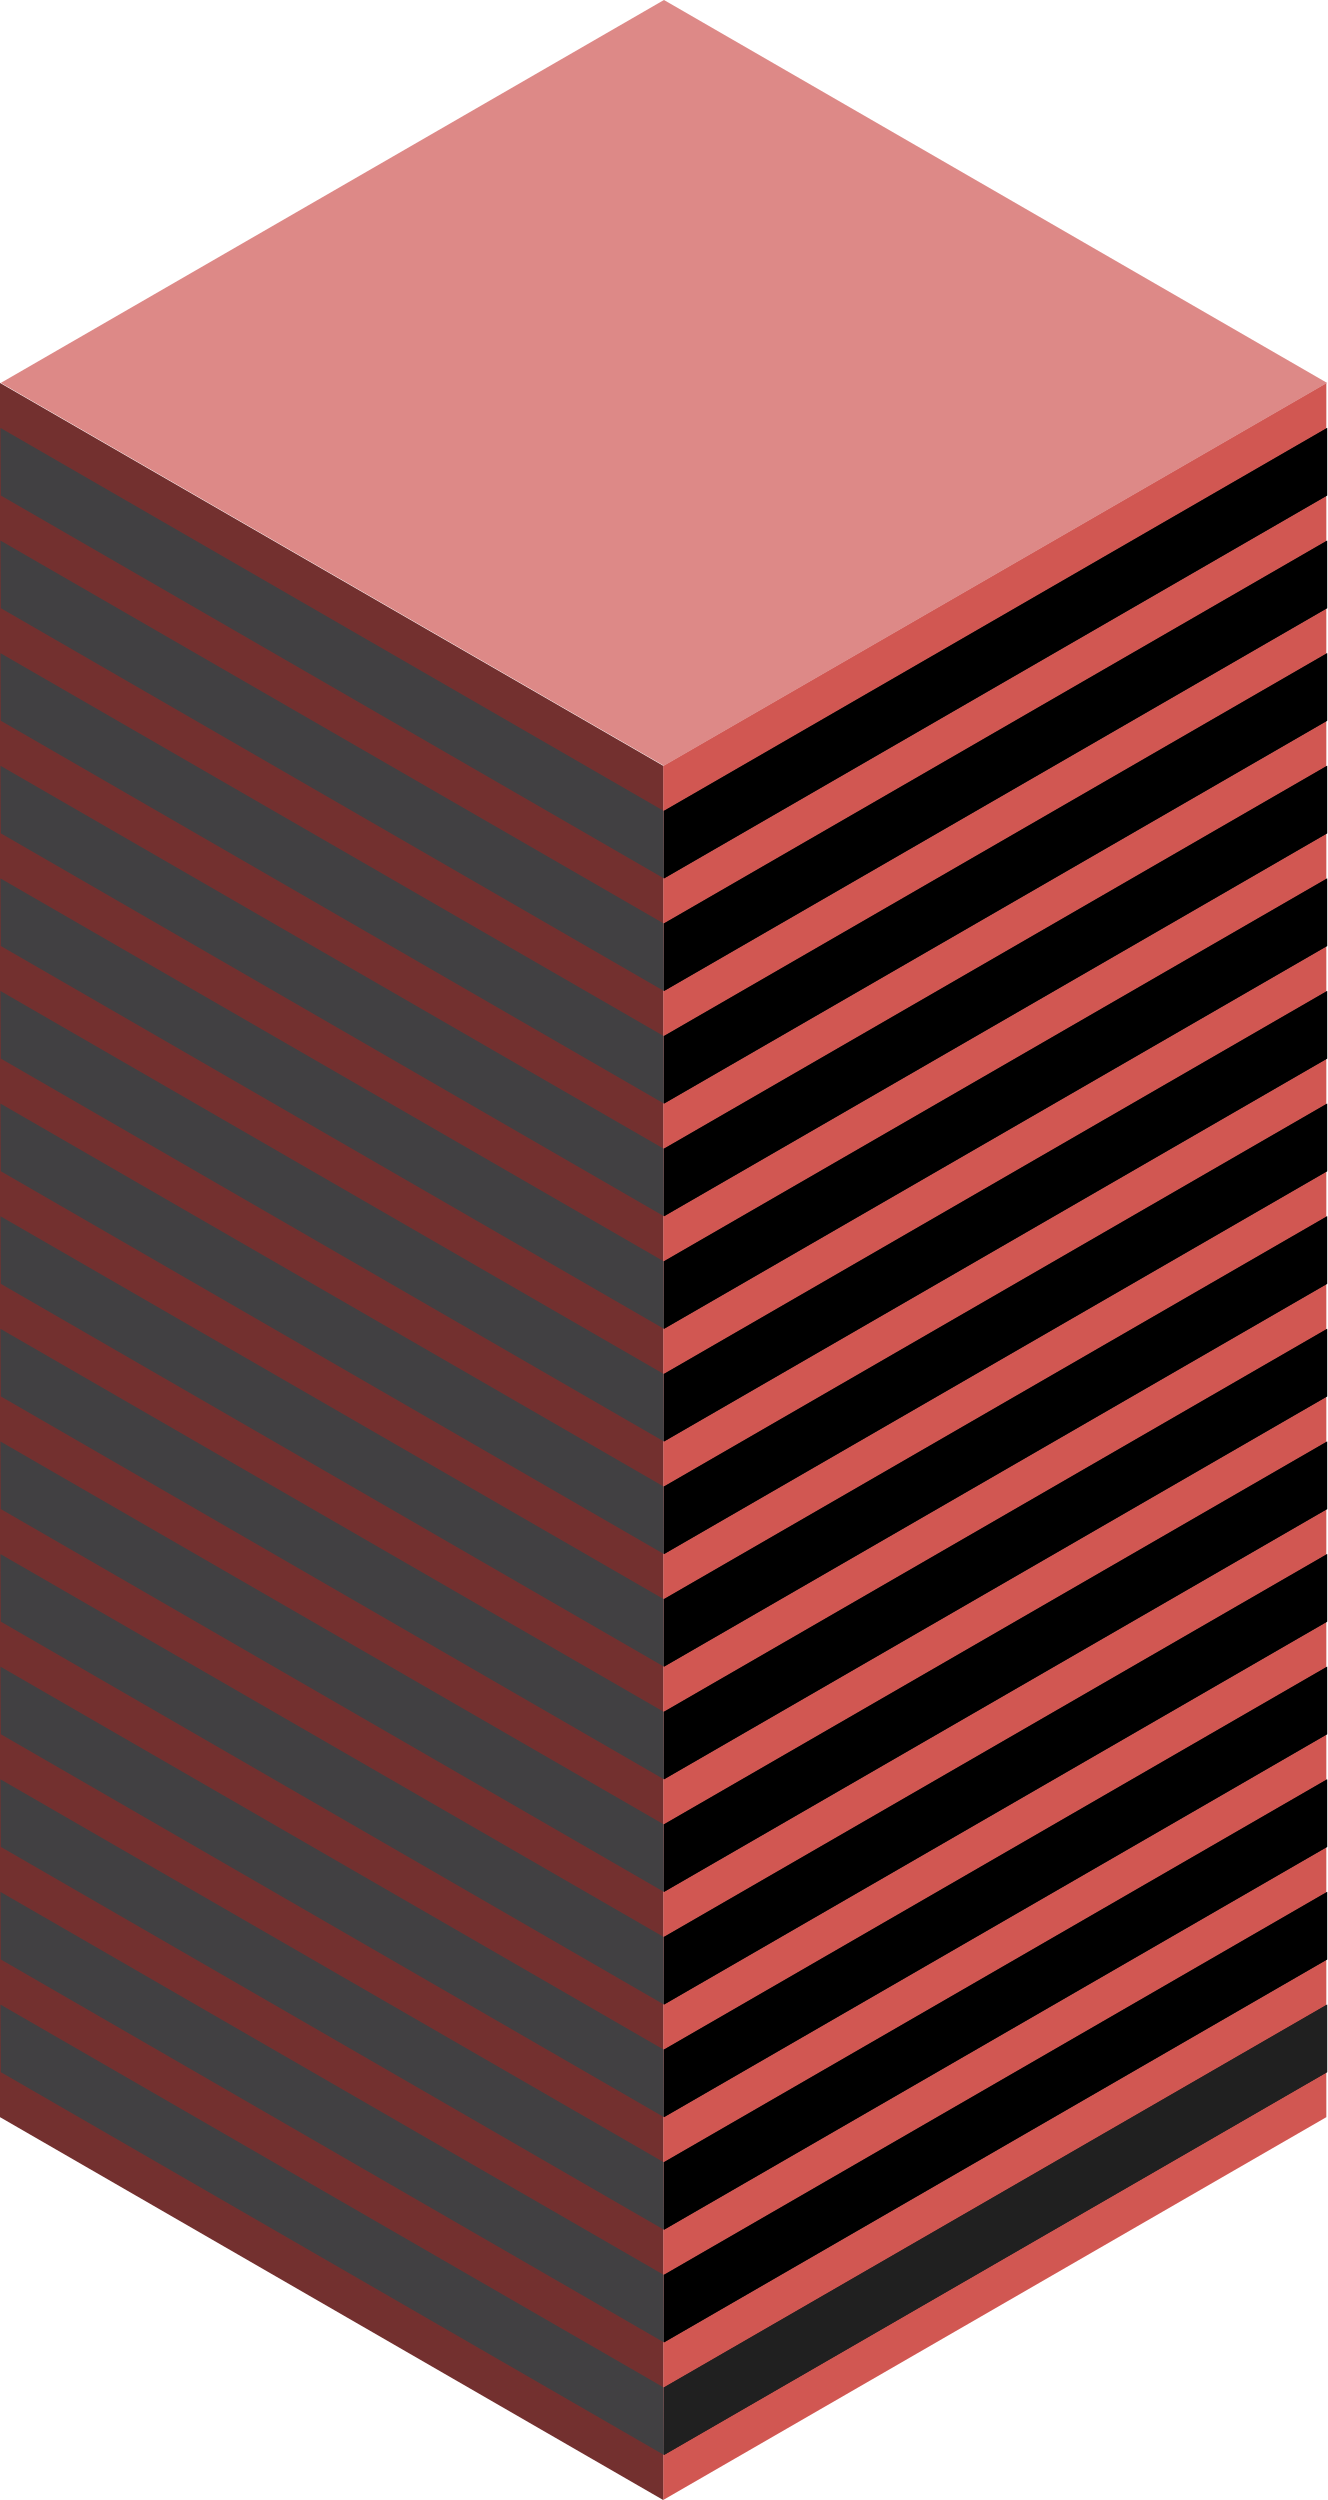
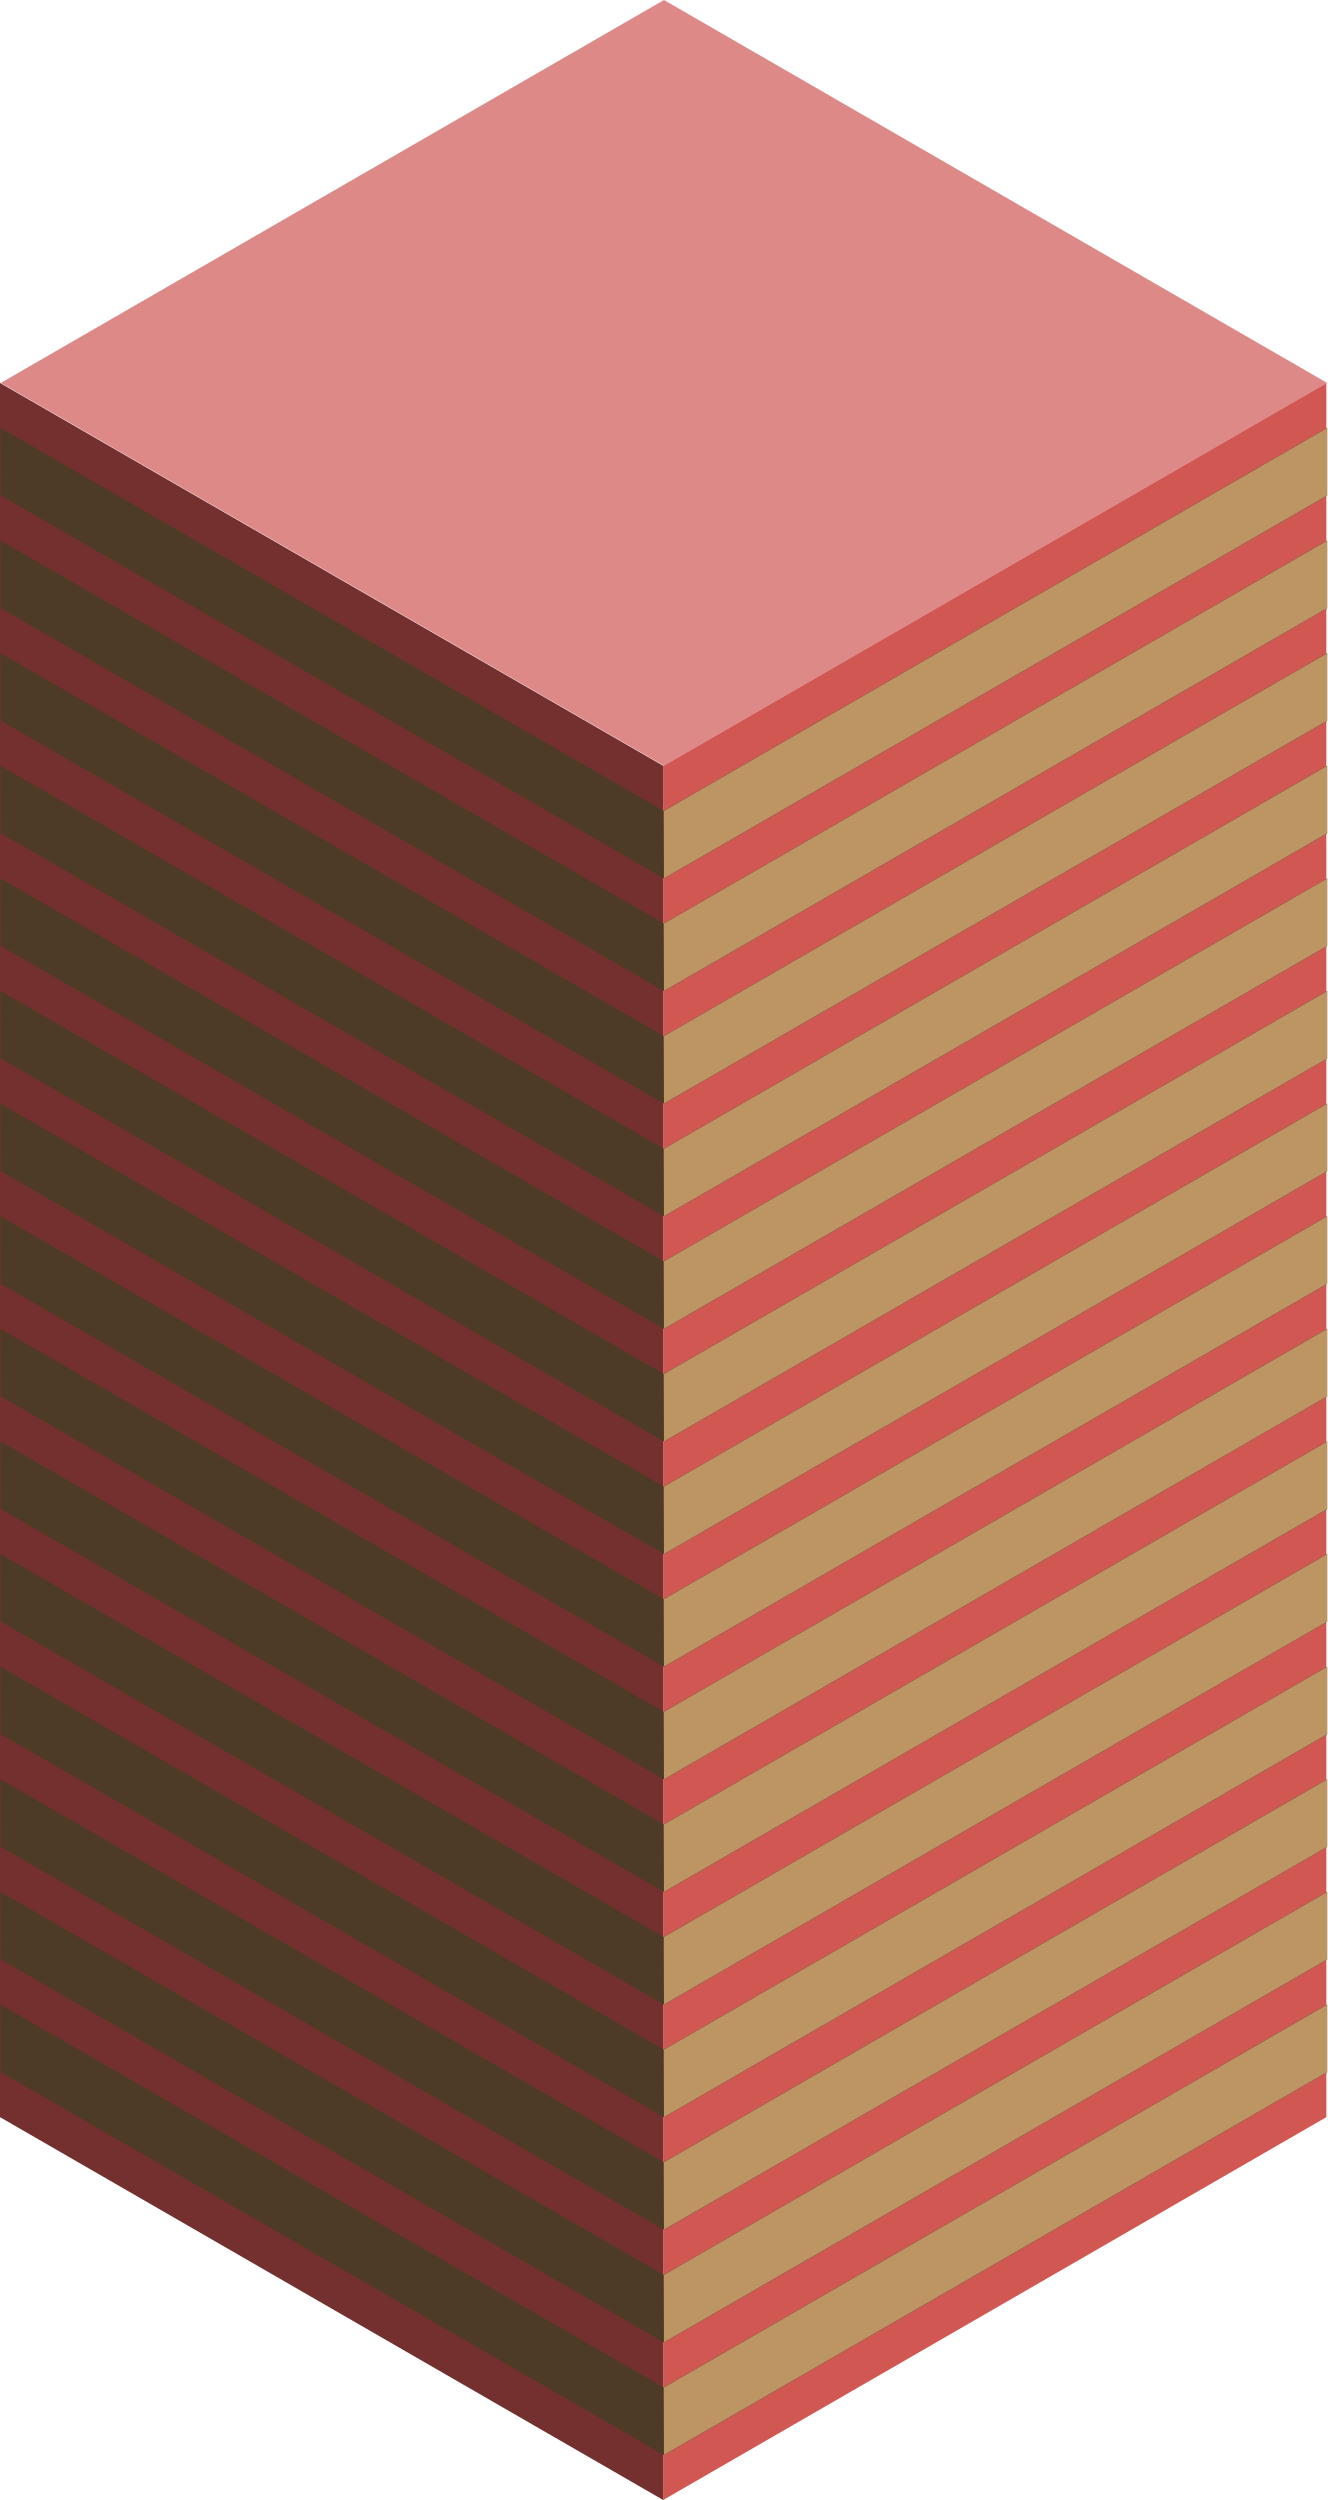
<svg xmlns="http://www.w3.org/2000/svg" id="Layer_1" data-name="Layer 1" viewBox="0 0 170.1 320.43">
  <defs>
    <style>
      .exterior-R-prim {
        fill: #d15752;
      }

      .exterior-L-prim {
        fill: #73302f;
      }

      .top-prim {
        fill: #dd8987;
      }

      .cls-1 {
        fill: #202020;
      }

+       .window-R-prim {
+         fill: #bd9563;
+       }
+ 
      .window-L-prim {
-         fill: #414042;
+         fill: #4d3b25;
      }
    </style>
  </defs>
  <path id="exterior-R-prim" class="exterior-R-prim" d="M85,98.15V320.43l85-49.07V49.08Z" />
  <path id="exterior-L-prim" class="exterior-L-prim" d="M85,98.15V320.43L0,271.36V49.08Z" />
  <path id="anchor_0_98.15_170" class="top-prim" d="M85.1,98.15l85-49.07L85.1,0,.1,49.08Z" />
  <g id="Group">
    <path id="windows-R3" class="cls-1" d="M85.1,118.36l85-49.07v8.66l-13.68,7.9L85.1,127.02Z" />
    <path id="windows-R3-2" data-name="windows-R3" class="window-R-prim" d="M85.1,118.36l85-49.07v8.66l-13.68,7.9L85.1,127.02Z" />
  </g>
  <g id="Group-2" data-name="Group">
    <path id="windows-R3-3" data-name="windows-R3" class="cls-1" d="M85.1,147.23l85-49.08v8.66l-13.68,7.91L85.1,155.89Z" />
    <path id="windows-R3-4" data-name="windows-R3" class="window-R-prim" d="M85.1,147.23l85-49.08v8.66l-13.68,7.91L85.1,155.89Z" />
  </g>
  <g id="Group-3" data-name="Group">
    <path id="windows-R3-5" data-name="windows-R3" class="cls-1" d="M85.1,176.1l85-49.08v8.66l-13.68,7.9L85.1,184.76Z" />
    <path id="windows-R3-6" data-name="windows-R3" class="window-R-prim" d="M85.1,176.1l85-49.08v8.66l-13.68,7.9L85.1,184.76Z" />
  </g>
  <g id="Group-4" data-name="Group">
    <path id="windows-R3-7" data-name="windows-R3" class="cls-1" d="M85.1,204.96l85-49.07v8.66l-13.68,7.9L85.1,213.62Z" />
    <path id="windows-R3-8" data-name="windows-R3" class="window-R-prim" d="M85.1,204.96l85-49.07v8.66l-13.68,7.9L85.1,213.62Z" />
  </g>
  <g id="Group-5" data-name="Group">
    <path id="windows-R3-9" data-name="windows-R3" class="cls-1" d="M85.1,233.83l85-49.07v8.66l-13.68,7.9L85.1,242.49Z" />
    <path id="windows-R3-10" data-name="windows-R3" class="window-R-prim" d="M85.1,233.83l85-49.07v8.66l-13.68,7.9L85.1,242.49Z" />
  </g>
  <g id="Group-6" data-name="Group">
    <path id="windows-R3-11" data-name="windows-R3" class="cls-1" d="M85.1,262.7l85-49.08v8.66l-13.68,7.91L85.1,271.36Z" />
    <path id="windows-R3-12" data-name="windows-R3" class="window-R-prim" d="M85.1,262.7l85-49.08v8.66l-13.68,7.91L85.1,271.36Z" />
  </g>
  <g id="Group-7" data-name="Group">
    <path id="windows-R3-13" data-name="windows-R3" class="cls-1" d="M85.1,291.57l85-49.08v8.66l-13.68,7.9L85.1,300.23Z" />
    <path id="windows-R3-14" data-name="windows-R3" class="window-R-prim" d="M85.1,291.57l85-49.08v8.66l-13.68,7.9L85.1,300.23Z" />
  </g>
  <g id="Group-8" data-name="Group">
    <path id="windows-R3-15" data-name="windows-R3" class="cls-1" d="M85.1,103.93l85-49.08v8.66l-13.68,7.9L85.1,112.59Z" />
    <path id="windows-R3-16" data-name="windows-R3" class="window-R-prim" d="M85.1,103.93l85-49.08v8.66l-13.68,7.9L85.1,112.59Z" />
  </g>
  <g id="Group-9" data-name="Group">
    <path id="windows-R3-17" data-name="windows-R3" class="cls-1" d="M85.1,132.79l85-49.07v8.66l-13.68,7.9L85.1,141.45Z" />
    <path id="windows-R3-18" data-name="windows-R3" class="window-R-prim" d="M85.1,132.79l85-49.07v8.66l-13.68,7.9L85.1,141.45Z" />
  </g>
  <g id="Group-10" data-name="Group">
    <path id="windows-R3-19" data-name="windows-R3" class="cls-1" d="M85.1,161.66l85-49.07v8.66l-13.68,7.9L85.1,170.32Z" />
    <path id="windows-R3-20" data-name="windows-R3" class="window-R-prim" d="M85.1,161.66l85-49.07v8.66l-13.68,7.9L85.1,170.32Z" />
  </g>
  <g id="Group-11" data-name="Group">
    <path id="windows-R3-21" data-name="windows-R3" class="cls-1" d="M85.1,190.53l85-49.08v8.67l-13.68,7.9L85.1,199.19Z" />
    <path id="windows-R3-22" data-name="windows-R3" class="window-R-prim" d="M85.1,190.53l85-49.08v8.67l-13.68,7.9L85.1,199.19Z" />
  </g>
  <g id="Group-12" data-name="Group">
    <path id="windows-R3-23" data-name="windows-R3" class="cls-1" d="M85.1,219.4l85-49.08v8.66l-13.68,7.9L85.1,228.06Z" />
    <path id="windows-R3-24" data-name="windows-R3" class="window-R-prim" d="M85.1,219.4l85-49.08v8.66l-13.68,7.9L85.1,228.06Z" />
  </g>
  <g id="Group-13" data-name="Group">
    <path id="windows-R3-25" data-name="windows-R3" class="cls-1" d="M85.1,248.26l85-49.07v8.66l-13.68,7.9L85.1,256.93Z" />
    <path id="windows-R3-26" data-name="windows-R3" class="window-R-prim" d="M85.1,248.26l85-49.07v8.66l-13.68,7.9L85.1,256.93Z" />
  </g>
  <g id="Group-14" data-name="Group">
    <path id="windows-R3-27" data-name="windows-R3" class="cls-1" d="M85.1,277.13l85-49.07v8.66l-13.68,7.9L85.1,285.79Z" />
    <path id="windows-R3-28" data-name="windows-R3" class="window-R-prim" d="M85.1,277.13l85-49.07v8.66l-13.68,7.9L85.1,285.79Z" />
  </g>
  <g id="Group-15" data-name="Group">
    <path id="windows-R3-29" data-name="windows-R3" class="cls-1" d="M85.1,306l85-49.07v8.66l-13.68,7.9L85.1,314.66Z" />
-     <path id="windows-R3-30" data-name="windows-R3" class="cls-1" d="M85.1,306l85-49.07v8.66l-13.68,7.9L85.1,314.66Z" />
+     <path id="windows-R3-30" data-name="windows-R3" class="window-R-prim" d="M85.1,306l85-49.07v8.66l-13.68,7.9L85.1,314.66Z" />
  </g>
  <path id="windows-L2" class="window-L-prim" d="M85.06,118.36.06,69.29.1,77.95l85,49.07Z" />
  <path id="windows-L2-2" data-name="windows-L2" class="window-L-prim" d="M85.06,147.23.06,98.15l.04,8.66,85,49.08Z" />
  <path id="windows-L2-3" data-name="windows-L2" class="window-L-prim" d="M85.06,176.1l-85-49.08.04,8.66,85,49.08Z" />
  <path id="windows-L2-4" data-name="windows-L2" class="window-L-prim" d="M85.06,204.96l-85-49.07.04,8.66,85,49.07Z" />
  <path id="windows-L2-5" data-name="windows-L2" class="window-L-prim" d="M85.06,233.83l-85-49.07.04,8.66,85,49.07Z" />
  <path id="windows-L2-6" data-name="windows-L2" class="window-L-prim" d="M85.06,262.7l-85-49.08.04,8.66,85,49.08Z" />
  <path id="windows-L2-7" data-name="windows-L2" class="window-L-prim" d="M85.06,291.57l-85-49.08.04,8.66,85,49.08Z" />
  <path id="windows-L2-8" data-name="windows-L2" class="window-L-prim" d="M85.06,103.93.06,54.85.1,63.51l85,49.08Z" />
  <path id="windows-L2-9" data-name="windows-L2" class="window-L-prim" d="M85.06,132.79.06,83.72.1,92.38l85,49.07Z" />
  <path id="windows-L2-10" data-name="windows-L2" class="window-L-prim" d="M85.06,161.66l-85-49.07.04,8.66,85,49.07Z" />
  <path id="windows-L2-11" data-name="windows-L2" class="window-L-prim" d="M85.06,190.53l-85-49.08.04,8.67,85,49.07Z" />
  <path id="windows-L2-12" data-name="windows-L2" class="window-L-prim" d="M85.06,219.4l-85-49.08.04,8.66,85,49.08Z" />
  <path id="windows-L2-13" data-name="windows-L2" class="window-L-prim" d="M85.06,248.26l-85-49.07.04,8.66,85,49.08Z" />
  <path id="windows-L2-14" data-name="windows-L2" class="window-L-prim" d="M85.06,277.13l-85-49.07.04,8.66,85,49.07Z" />
  <path id="windows-L2-15" data-name="windows-L2" class="window-L-prim" d="M85.06,306l-85-49.07.04,8.66,85,49.07Z" />
</svg>
